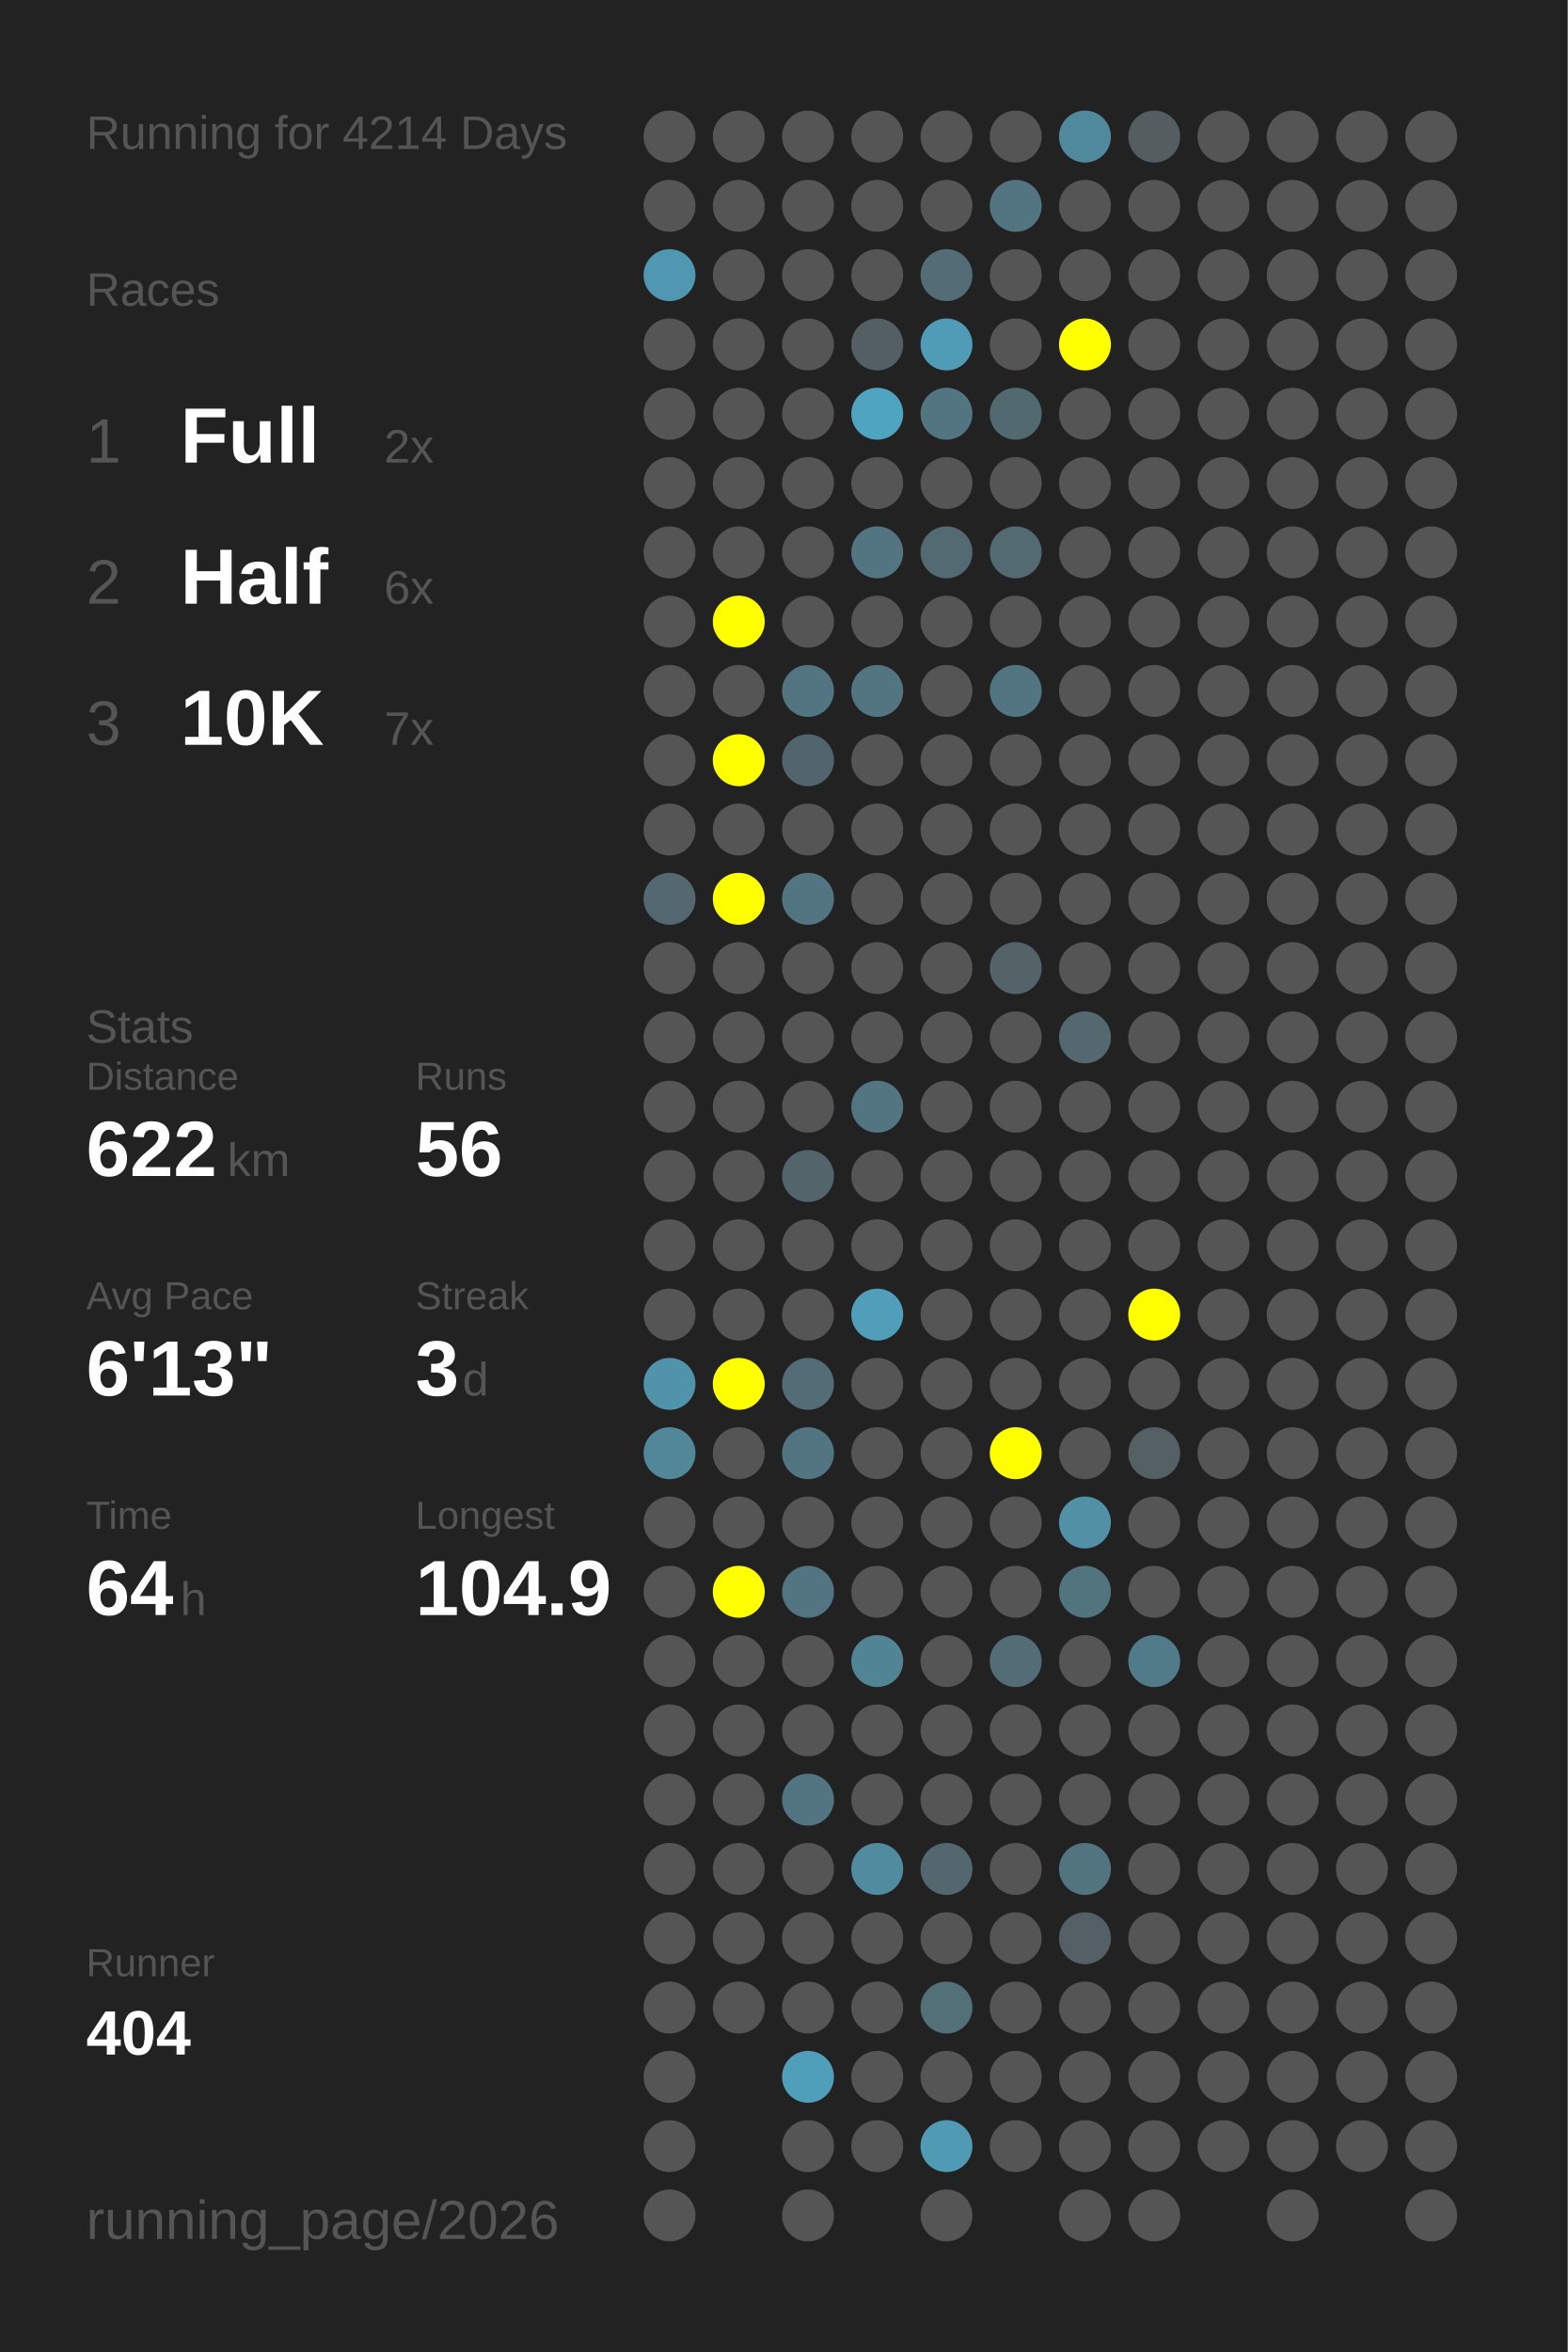
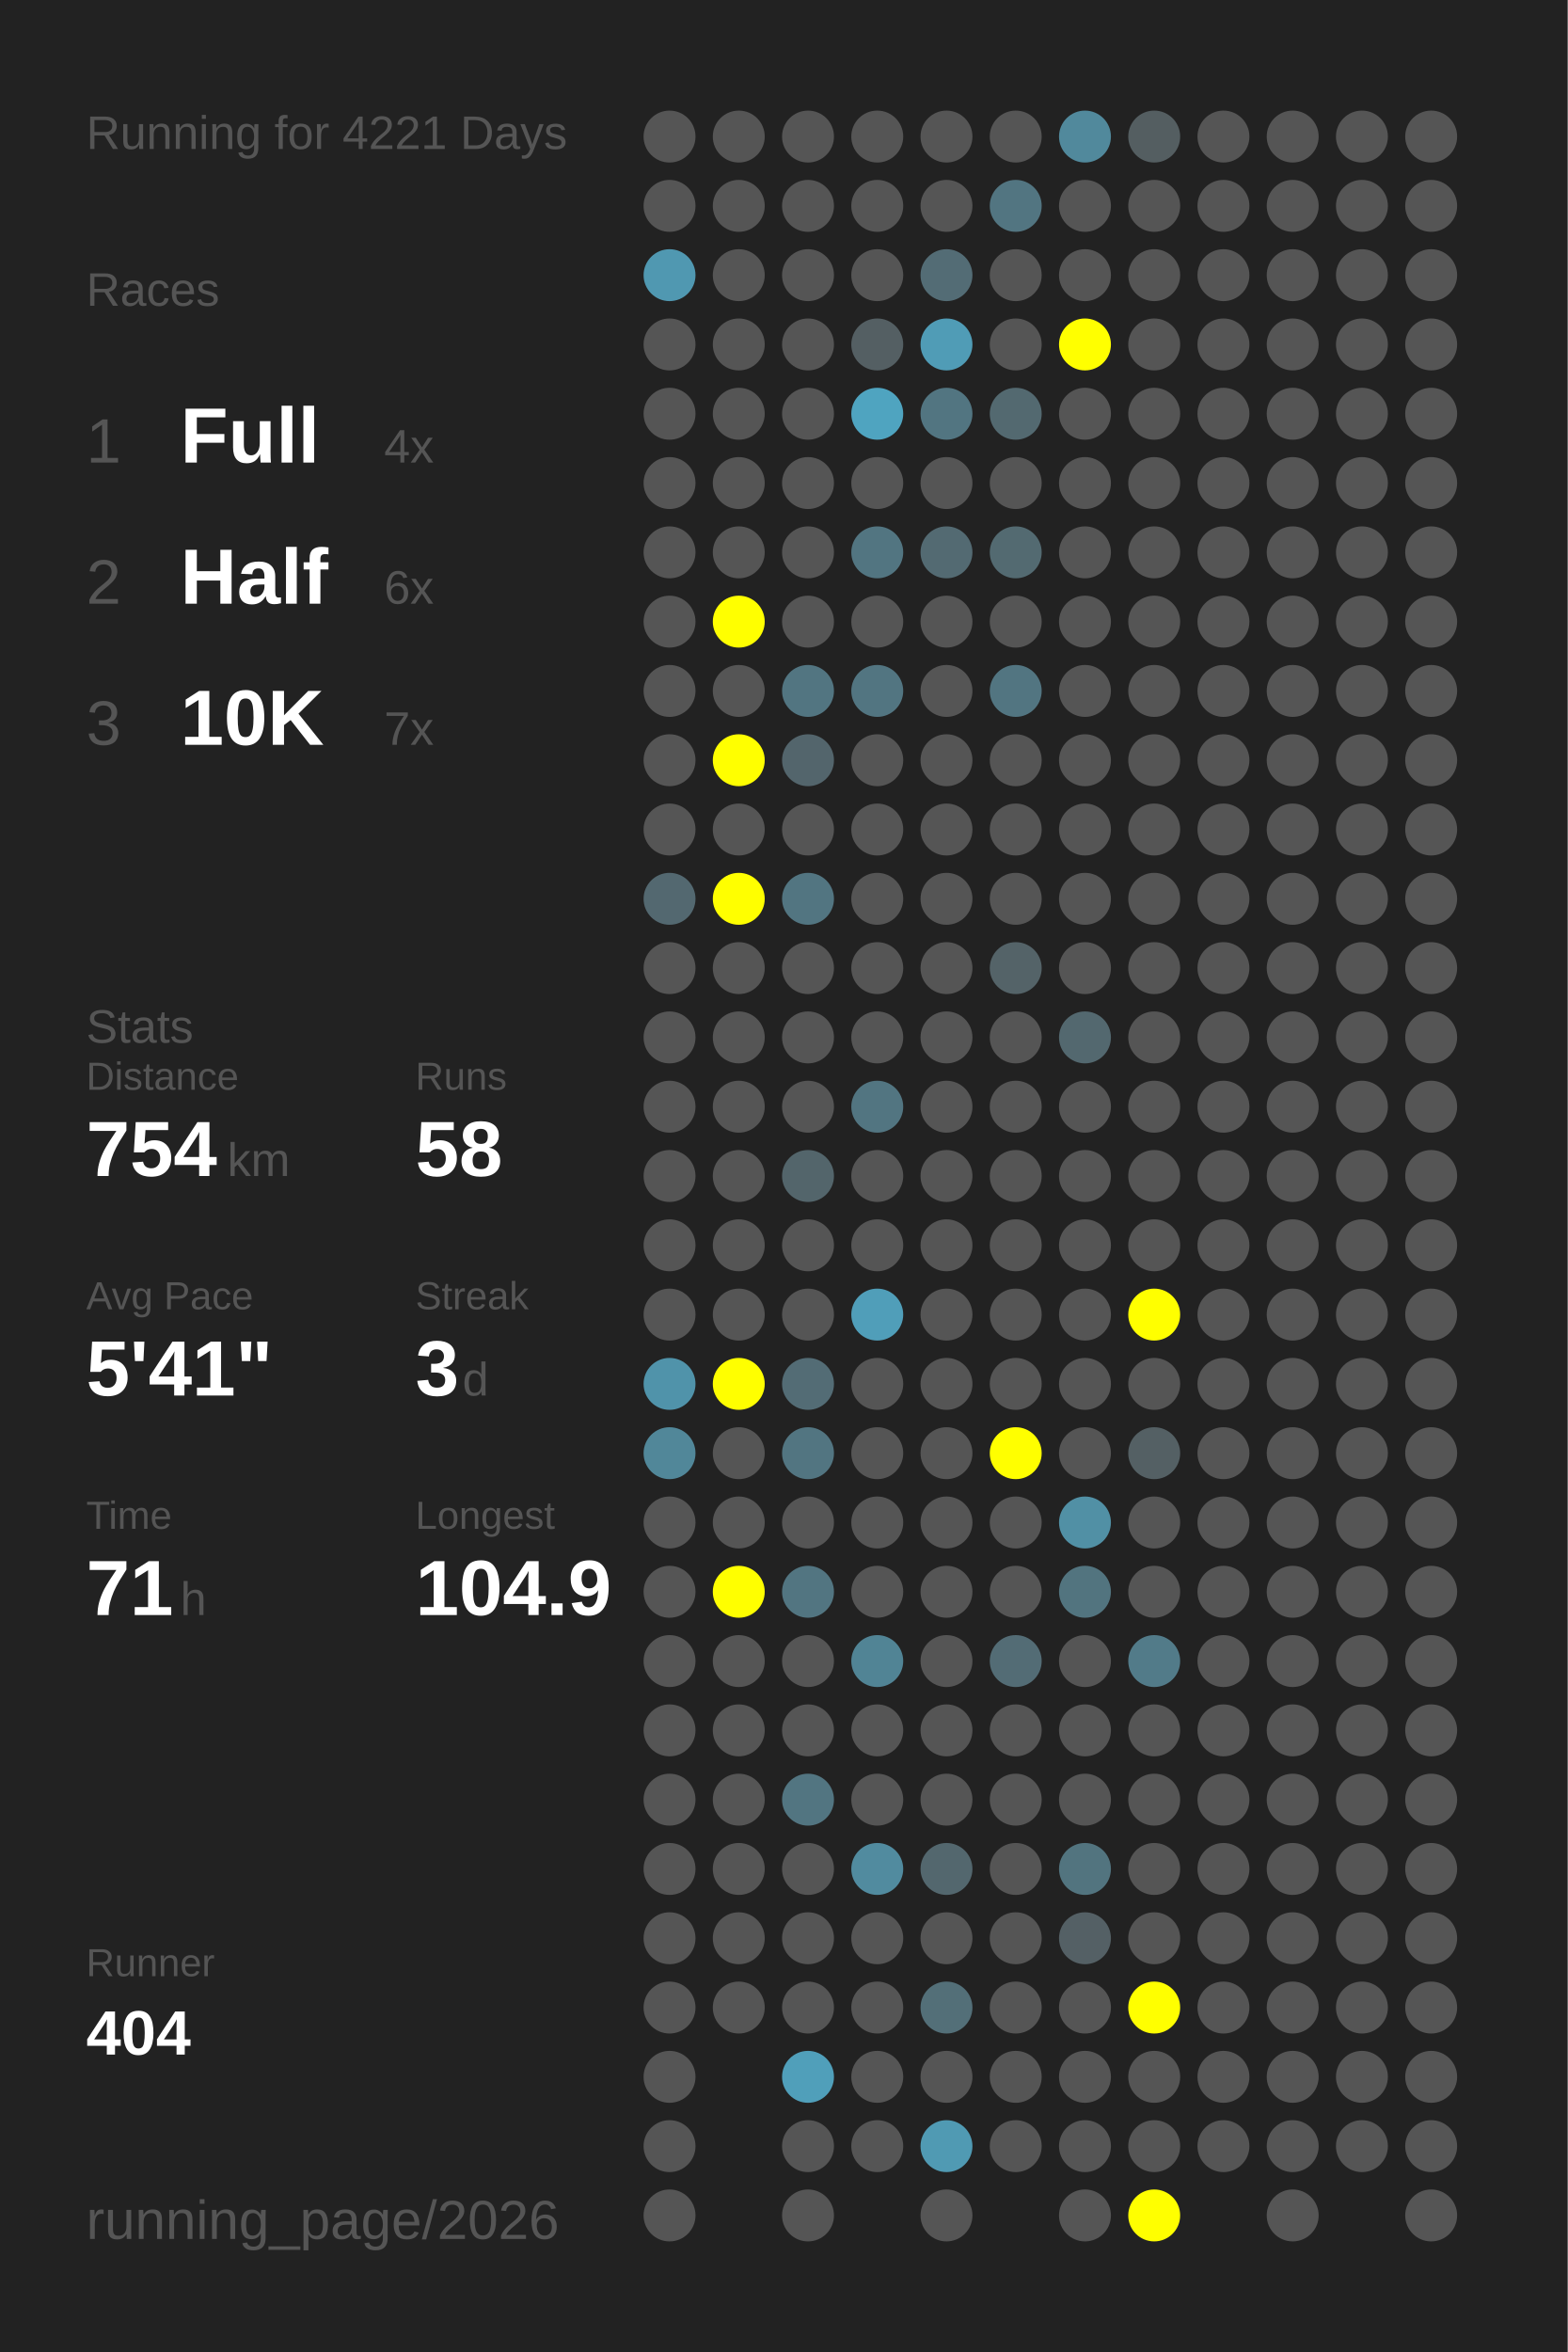
<svg xmlns="http://www.w3.org/2000/svg" baseProfile="full" height="300mm" version="1.1" viewBox="0,0,200,300" width="200mm">
  <defs />
  <rect fill="#222222" height="300" width="200" x="0" y="0" />
-   <text fill="#555555" style="font-size:6px; font-family:Arial;" x="11" y="19">Running for 4214 Days</text>
+   <text fill="#555555" style="font-size:6px; font-family:Arial;" x="11" y="19">Running for 4221 Days</text>
  <text fill="#555555" style="font-size:6px; font-family:Arial;" x="11" y="39">Races</text>
  <text fill="#555555" style="font-size:8px; font-family:Arial;" x="11" y="59">1</text>
  <text fill="#FFFFFF" style="font-size:10px; font-family:Arial; font-weight:bold;" x="23" y="59">Full</text>
-   <text fill="#555555" style="font-size:6px; font-family:Arial;" x="49" y="59">2x</text>
+   <text fill="#555555" style="font-size:6px; font-family:Arial;" x="49" y="59">4x</text>
  <text fill="#555555" style="font-size:8px; font-family:Arial;" x="11" y="77">2</text>
  <text fill="#FFFFFF" style="font-size:10px; font-family:Arial; font-weight:bold;" x="23" y="77">Half</text>
  <text fill="#555555" style="font-size:6px; font-family:Arial;" x="49" y="77">6x</text>
  <text fill="#555555" style="font-size:8px; font-family:Arial;" x="11" y="95">3</text>
  <text fill="#FFFFFF" style="font-size:10px; font-family:Arial; font-weight:bold;" x="23" y="95">10K</text>
  <text fill="#555555" style="font-size:6px; font-family:Arial;" x="49" y="95">7x</text>
  <text fill="#555555" style="font-size:6px; font-family:Arial;" x="11" y="133">Stats</text>
  <text fill="#555555" style="font-size:5px; font-family:Arial;" x="11" y="139">Distance</text>
-   <text fill="#FFFFFF" style="font-size:10px; font-family:Arial; font-weight:bold;" x="11" y="150">622</text>
+   <text fill="#FFFFFF" style="font-size:10px; font-family:Arial; font-weight:bold;" x="11" y="150">754</text>
  <text fill="#555555" style="font-size:6px; font-family:Arial;" x="29" y="150">km</text>
  <text fill="#555555" style="font-size:5px; font-family:Arial;" x="53" y="139">Runs</text>
-   <text fill="#FFFFFF" style="font-size:10px; font-family:Arial; font-weight:bold;" x="53" y="150">56</text>
+   <text fill="#FFFFFF" style="font-size:10px; font-family:Arial; font-weight:bold;" x="53" y="150">58</text>
  <text fill="#555555" style="font-size:5px; font-family:Arial;" x="11" y="167">Avg Pace</text>
-   <text fill="#FFFFFF" style="font-size:10px; font-family:Arial; font-weight:bold;" x="11" y="178">6'13"</text>
+   <text fill="#FFFFFF" style="font-size:10px; font-family:Arial; font-weight:bold;" x="11" y="178">5'41"</text>
  <text fill="#555555" style="font-size:5px; font-family:Arial;" x="53" y="167">Streak</text>
  <text fill="#FFFFFF" style="font-size:10px; font-family:Arial; font-weight:bold;" x="53" y="178">3</text>
  <text fill="#555555" style="font-size:6px; font-family:Arial;" x="59" y="178">d</text>
  <text fill="#555555" style="font-size:5px; font-family:Arial;" x="11" y="195">Time</text>
-   <text fill="#FFFFFF" style="font-size:10px; font-family:Arial; font-weight:bold;" x="11" y="206">64</text>
+   <text fill="#FFFFFF" style="font-size:10px; font-family:Arial; font-weight:bold;" x="11" y="206">71</text>
  <text fill="#555555" style="font-size:6px; font-family:Arial;" x="23" y="206">h</text>
  <text fill="#555555" style="font-size:5px; font-family:Arial;" x="53" y="195">Longest</text>
  <text fill="#FFFFFF" style="font-size:10px; font-family:Arial; font-weight:bold;" x="53" y="206">104.9</text>
  <text fill="#555555" style="font-size:5px; font-family:Arial;" x="11" y="252.065">Runner</text>
  <text fill="#FFFFFF" style="font-size:8px; font-family:Arial; font-weight:bold;" x="11" y="262.065">404</text>
  <text fill="#555555" style="font-size:7px; font-family:Arial;" x="11" y="285.581">running_page/2026</text>
  <circle cx="85.417" cy="17.419" fill="#555555" r="3.312" />
  <circle cx="85.417" cy="26.258" fill="#555555" r="3.312" />
  <circle cx="85.417" cy="35.097" fill="#5098b1" r="3.312" />
  <circle cx="85.417" cy="43.935" fill="#555555" r="3.312" />
  <circle cx="85.417" cy="52.774" fill="#555555" r="3.312" />
  <circle cx="85.417" cy="61.613" fill="#555555" r="3.312" />
  <circle cx="85.417" cy="70.452" fill="#555555" r="3.312" />
  <circle cx="85.417" cy="79.29" fill="#555555" r="3.312" />
  <circle cx="85.417" cy="88.129" fill="#555555" r="3.312" />
  <circle cx="85.417" cy="96.968" fill="#555555" r="3.312" />
  <circle cx="85.417" cy="105.806" fill="#555555" r="3.312" />
  <circle cx="85.417" cy="114.645" fill="#536870" r="3.312" />
  <circle cx="85.417" cy="123.484" fill="#555555" r="3.312" />
  <circle cx="85.417" cy="132.323" fill="#555555" r="3.312" />
  <circle cx="85.417" cy="141.161" fill="#555555" r="3.312" />
  <circle cx="85.417" cy="150" fill="#555555" r="3.312" />
  <circle cx="85.417" cy="158.839" fill="#555555" r="3.312" />
  <circle cx="85.417" cy="167.677" fill="#555555" r="3.312" />
  <circle cx="85.417" cy="176.516" fill="#5093aa" r="3.312" />
  <circle cx="85.417" cy="185.355" fill="#518799" r="3.312" />
  <circle cx="85.417" cy="194.194" fill="#555555" r="3.312" />
  <circle cx="85.417" cy="203.032" fill="#555555" r="3.312" />
  <circle cx="85.417" cy="211.871" fill="#555555" r="3.312" />
  <circle cx="85.417" cy="220.71" fill="#555555" r="3.312" />
  <circle cx="85.417" cy="229.548" fill="#555555" r="3.312" />
  <circle cx="85.417" cy="238.387" fill="#555555" r="3.312" />
  <circle cx="85.417" cy="247.226" fill="#555555" r="3.312" />
  <circle cx="85.417" cy="256.065" fill="#555555" r="3.312" />
  <circle cx="85.417" cy="264.903" fill="#555555" r="3.312" />
  <circle cx="85.417" cy="273.742" fill="#555555" r="3.312" />
  <circle cx="85.417" cy="282.581" fill="#555555" r="3.312" />
  <circle cx="94.25" cy="17.419" fill="#555555" r="3.312" />
  <circle cx="94.25" cy="26.258" fill="#555555" r="3.312" />
  <circle cx="94.25" cy="35.097" fill="#555555" r="3.312" />
  <circle cx="94.25" cy="43.935" fill="#555555" r="3.312" />
  <circle cx="94.25" cy="52.774" fill="#555555" r="3.312" />
  <circle cx="94.25" cy="61.613" fill="#555555" r="3.312" />
  <circle cx="94.25" cy="70.452" fill="#555555" r="3.312" />
  <circle cx="94.25" cy="79.29" fill="#FFFF00" r="3.312" />
  <circle cx="94.25" cy="88.129" fill="#555555" r="3.312" />
  <circle cx="94.25" cy="96.968" fill="#FFFF00" r="3.312" />
  <circle cx="94.25" cy="105.806" fill="#555555" r="3.312" />
  <circle cx="94.25" cy="114.645" fill="#FFFF00" r="3.312" />
  <circle cx="94.25" cy="123.484" fill="#555555" r="3.312" />
  <circle cx="94.25" cy="132.323" fill="#555555" r="3.312" />
  <circle cx="94.25" cy="141.161" fill="#555555" r="3.312" />
  <circle cx="94.25" cy="150" fill="#555555" r="3.312" />
  <circle cx="94.25" cy="158.839" fill="#555555" r="3.312" />
  <circle cx="94.25" cy="167.677" fill="#555555" r="3.312" />
  <circle cx="94.25" cy="176.516" fill="#FFFF00" r="3.312" />
  <circle cx="94.25" cy="185.355" fill="#555555" r="3.312" />
  <circle cx="94.25" cy="194.194" fill="#555555" r="3.312" />
  <circle cx="94.25" cy="203.032" fill="#FFFF00" r="3.312" />
  <circle cx="94.25" cy="211.871" fill="#555555" r="3.312" />
  <circle cx="94.25" cy="220.71" fill="#555555" r="3.312" />
  <circle cx="94.25" cy="229.548" fill="#555555" r="3.312" />
  <circle cx="94.25" cy="238.387" fill="#555555" r="3.312" />
  <circle cx="94.25" cy="247.226" fill="#555555" r="3.312" />
  <circle cx="94.25" cy="256.065" fill="#555555" r="3.312" />
  <circle cx="103.083" cy="17.419" fill="#555555" r="3.312" />
  <circle cx="103.083" cy="26.258" fill="#555555" r="3.312" />
  <circle cx="103.083" cy="35.097" fill="#555555" r="3.312" />
  <circle cx="103.083" cy="43.935" fill="#555555" r="3.312" />
  <circle cx="103.083" cy="52.774" fill="#555555" r="3.312" />
  <circle cx="103.083" cy="61.613" fill="#555555" r="3.312" />
  <circle cx="103.083" cy="70.452" fill="#555555" r="3.312" />
  <circle cx="103.083" cy="79.29" fill="#555555" r="3.312" />
  <circle cx="103.083" cy="88.129" fill="#527581" r="3.312" />
  <circle cx="103.083" cy="96.968" fill="#53656c" r="3.312" />
  <circle cx="103.083" cy="105.806" fill="#555555" r="3.312" />
  <circle cx="103.083" cy="114.645" fill="#527581" r="3.312" />
  <circle cx="103.083" cy="123.484" fill="#555555" r="3.312" />
  <circle cx="103.083" cy="132.323" fill="#555555" r="3.312" />
  <circle cx="103.083" cy="141.161" fill="#555555" r="3.312" />
  <circle cx="103.083" cy="150" fill="#53656b" r="3.312" />
  <circle cx="103.083" cy="158.839" fill="#555555" r="3.312" />
  <circle cx="103.083" cy="167.677" fill="#555555" r="3.312" />
  <circle cx="103.083" cy="176.516" fill="#536c75" r="3.312" />
  <circle cx="103.083" cy="185.355" fill="#527581" r="3.312" />
  <circle cx="103.083" cy="194.194" fill="#555555" r="3.312" />
  <circle cx="103.083" cy="203.032" fill="#527581" r="3.312" />
  <circle cx="103.083" cy="211.871" fill="#555555" r="3.312" />
  <circle cx="103.083" cy="220.71" fill="#555555" r="3.312" />
  <circle cx="103.083" cy="229.548" fill="#527581" r="3.312" />
  <circle cx="103.083" cy="238.387" fill="#555555" r="3.312" />
  <circle cx="103.083" cy="247.226" fill="#555555" r="3.312" />
  <circle cx="103.083" cy="256.065" fill="#555555" r="3.312" />
  <circle cx="103.083" cy="264.903" fill="#509fba" r="3.312" />
  <circle cx="103.083" cy="273.742" fill="#555555" r="3.312" />
  <circle cx="103.083" cy="282.581" fill="#555555" r="3.312" />
  <circle cx="111.917" cy="17.419" fill="#555555" r="3.312" />
  <circle cx="111.917" cy="26.258" fill="#555555" r="3.312" />
  <circle cx="111.917" cy="35.097" fill="#555555" r="3.312" />
  <circle cx="111.917" cy="43.935" fill="#545f63" r="3.312" />
  <circle cx="111.917" cy="52.774" fill="#4fa4c0" r="3.312" />
  <circle cx="111.917" cy="61.613" fill="#555555" r="3.312" />
  <circle cx="111.917" cy="70.452" fill="#527581" r="3.312" />
  <circle cx="111.917" cy="79.29" fill="#555555" r="3.312" />
  <circle cx="111.917" cy="88.129" fill="#527581" r="3.312" />
  <circle cx="111.917" cy="96.968" fill="#555555" r="3.312" />
  <circle cx="111.917" cy="105.806" fill="#555555" r="3.312" />
  <circle cx="111.917" cy="114.645" fill="#555555" r="3.312" />
  <circle cx="111.917" cy="123.484" fill="#555555" r="3.312" />
  <circle cx="111.917" cy="132.323" fill="#555555" r="3.312" />
  <circle cx="111.917" cy="141.161" fill="#527581" r="3.312" />
  <circle cx="111.917" cy="150" fill="#555555" r="3.312" />
  <circle cx="111.917" cy="158.839" fill="#555555" r="3.312" />
  <circle cx="111.917" cy="167.677" fill="#509eb9" r="3.312" />
  <circle cx="111.917" cy="176.516" fill="#555555" r="3.312" />
  <circle cx="111.917" cy="185.355" fill="#555555" r="3.312" />
  <circle cx="111.917" cy="194.194" fill="#555555" r="3.312" />
  <circle cx="111.917" cy="203.032" fill="#555555" r="3.312" />
  <circle cx="111.917" cy="211.871" fill="#518495" r="3.312" />
  <circle cx="111.917" cy="220.71" fill="#555555" r="3.312" />
  <circle cx="111.917" cy="229.548" fill="#555555" r="3.312" />
  <circle cx="111.917" cy="238.387" fill="#518b9f" r="3.312" />
  <circle cx="111.917" cy="247.226" fill="#555555" r="3.312" />
  <circle cx="111.917" cy="256.065" fill="#555555" r="3.312" />
  <circle cx="111.917" cy="264.903" fill="#555555" r="3.312" />
  <circle cx="111.917" cy="273.742" fill="#555555" r="3.312" />
  <circle cx="120.75" cy="17.419" fill="#555555" r="3.312" />
  <circle cx="120.75" cy="26.258" fill="#555555" r="3.312" />
  <circle cx="120.75" cy="35.097" fill="#536c75" r="3.312" />
  <circle cx="120.75" cy="43.935" fill="#509cb6" r="3.312" />
  <circle cx="120.75" cy="52.774" fill="#527581" r="3.312" />
  <circle cx="120.75" cy="61.613" fill="#555555" r="3.312" />
  <circle cx="120.75" cy="70.452" fill="#536a72" r="3.312" />
  <circle cx="120.75" cy="79.29" fill="#555555" r="3.312" />
  <circle cx="120.75" cy="88.129" fill="#555555" r="3.312" />
  <circle cx="120.75" cy="96.968" fill="#555555" r="3.312" />
  <circle cx="120.75" cy="105.806" fill="#555555" r="3.312" />
  <circle cx="120.75" cy="114.645" fill="#555555" r="3.312" />
  <circle cx="120.75" cy="123.484" fill="#555555" r="3.312" />
  <circle cx="120.75" cy="132.323" fill="#555555" r="3.312" />
  <circle cx="120.75" cy="141.161" fill="#555555" r="3.312" />
  <circle cx="120.75" cy="150" fill="#555555" r="3.312" />
  <circle cx="120.75" cy="158.839" fill="#555555" r="3.312" />
  <circle cx="120.75" cy="167.677" fill="#555555" r="3.312" />
  <circle cx="120.75" cy="176.516" fill="#555555" r="3.312" />
  <circle cx="120.75" cy="185.355" fill="#555555" r="3.312" />
  <circle cx="120.75" cy="194.194" fill="#555555" r="3.312" />
  <circle cx="120.75" cy="203.032" fill="#555555" r="3.312" />
  <circle cx="120.75" cy="211.871" fill="#555555" r="3.312" />
  <circle cx="120.75" cy="220.71" fill="#555555" r="3.312" />
  <circle cx="120.75" cy="229.548" fill="#555555" r="3.312" />
  <circle cx="120.75" cy="238.387" fill="#53676e" r="3.312" />
  <circle cx="120.75" cy="247.226" fill="#555555" r="3.312" />
  <circle cx="120.75" cy="256.065" fill="#536f78" r="3.312" />
  <circle cx="120.75" cy="264.903" fill="#555555" r="3.312" />
  <circle cx="120.75" cy="273.742" fill="#509ab3" r="3.312" />
  <circle cx="120.75" cy="282.581" fill="#555555" r="3.312" />
  <circle cx="129.583" cy="17.419" fill="#555555" r="3.312" />
  <circle cx="129.583" cy="26.258" fill="#527581" r="3.312" />
  <circle cx="129.583" cy="35.097" fill="#555555" r="3.312" />
  <circle cx="129.583" cy="43.935" fill="#555555" r="3.312" />
  <circle cx="129.583" cy="52.774" fill="#536970" r="3.312" />
  <circle cx="129.583" cy="61.613" fill="#555555" r="3.312" />
  <circle cx="129.583" cy="70.452" fill="#536a71" r="3.312" />
  <circle cx="129.583" cy="79.29" fill="#555555" r="3.312" />
  <circle cx="129.583" cy="88.129" fill="#527581" r="3.312" />
  <circle cx="129.583" cy="96.968" fill="#555555" r="3.312" />
  <circle cx="129.583" cy="105.806" fill="#555555" r="3.312" />
  <circle cx="129.583" cy="114.645" fill="#555555" r="3.312" />
  <circle cx="129.583" cy="123.484" fill="#546368" r="3.312" />
  <circle cx="129.583" cy="132.323" fill="#555555" r="3.312" />
  <circle cx="129.583" cy="141.161" fill="#555555" r="3.312" />
  <circle cx="129.583" cy="150" fill="#555555" r="3.312" />
  <circle cx="129.583" cy="158.839" fill="#555555" r="3.312" />
  <circle cx="129.583" cy="167.677" fill="#555555" r="3.312" />
  <circle cx="129.583" cy="176.516" fill="#555555" r="3.312" />
  <circle cx="129.583" cy="185.355" fill="#FFFF00" r="3.312" />
  <circle cx="129.583" cy="194.194" fill="#555555" r="3.312" />
  <circle cx="129.583" cy="203.032" fill="#555555" r="3.312" />
  <circle cx="129.583" cy="211.871" fill="#536c75" r="3.312" />
  <circle cx="129.583" cy="220.71" fill="#555555" r="3.312" />
  <circle cx="129.583" cy="229.548" fill="#555555" r="3.312" />
  <circle cx="129.583" cy="238.387" fill="#555555" r="3.312" />
  <circle cx="129.583" cy="247.226" fill="#555555" r="3.312" />
  <circle cx="129.583" cy="256.065" fill="#555555" r="3.312" />
  <circle cx="129.583" cy="264.903" fill="#555555" r="3.312" />
  <circle cx="129.583" cy="273.742" fill="#555555" r="3.312" />
  <circle cx="138.417" cy="17.419" fill="#51899c" r="3.312" />
  <circle cx="138.417" cy="26.258" fill="#555555" r="3.312" />
  <circle cx="138.417" cy="35.097" fill="#555555" r="3.312" />
  <circle cx="138.417" cy="43.935" fill="#FFFF00" r="3.312" />
  <circle cx="138.417" cy="52.774" fill="#555555" r="3.312" />
  <circle cx="138.417" cy="61.613" fill="#555555" r="3.312" />
  <circle cx="138.417" cy="70.452" fill="#555555" r="3.312" />
  <circle cx="138.417" cy="79.29" fill="#555555" r="3.312" />
  <circle cx="138.417" cy="88.129" fill="#555555" r="3.312" />
  <circle cx="138.417" cy="96.968" fill="#555555" r="3.312" />
  <circle cx="138.417" cy="105.806" fill="#555555" r="3.312" />
  <circle cx="138.417" cy="114.645" fill="#555555" r="3.312" />
  <circle cx="138.417" cy="123.484" fill="#555555" r="3.312" />
  <circle cx="138.417" cy="132.323" fill="#53686f" r="3.312" />
  <circle cx="138.417" cy="141.161" fill="#555555" r="3.312" />
  <circle cx="138.417" cy="150" fill="#555555" r="3.312" />
  <circle cx="138.417" cy="158.839" fill="#555555" r="3.312" />
  <circle cx="138.417" cy="167.677" fill="#555555" r="3.312" />
  <circle cx="138.417" cy="176.516" fill="#555555" r="3.312" />
  <circle cx="138.417" cy="185.355" fill="#555555" r="3.312" />
  <circle cx="138.417" cy="194.194" fill="#5190a5" r="3.312" />
  <circle cx="138.417" cy="203.032" fill="#52747f" r="3.312" />
  <circle cx="138.417" cy="211.871" fill="#555555" r="3.312" />
  <circle cx="138.417" cy="220.71" fill="#555555" r="3.312" />
  <circle cx="138.417" cy="229.548" fill="#555555" r="3.312" />
  <circle cx="138.417" cy="238.387" fill="#52747f" r="3.312" />
  <circle cx="138.417" cy="247.226" fill="#546065" r="3.312" />
  <circle cx="138.417" cy="256.065" fill="#555555" r="3.312" />
  <circle cx="138.417" cy="264.903" fill="#555555" r="3.312" />
  <circle cx="138.417" cy="273.742" fill="#555555" r="3.312" />
  <circle cx="138.417" cy="282.581" fill="#555555" r="3.312" />
  <circle cx="147.25" cy="17.419" fill="#545e61" r="3.312" />
  <circle cx="147.25" cy="26.258" fill="#555555" r="3.312" />
  <circle cx="147.25" cy="35.097" fill="#555555" r="3.312" />
  <circle cx="147.25" cy="43.935" fill="#555555" r="3.312" />
  <circle cx="147.25" cy="52.774" fill="#555555" r="3.312" />
  <circle cx="147.25" cy="61.613" fill="#555555" r="3.312" />
  <circle cx="147.25" cy="70.452" fill="#555555" r="3.312" />
  <circle cx="147.25" cy="79.29" fill="#555555" r="3.312" />
  <circle cx="147.25" cy="88.129" fill="#555555" r="3.312" />
  <circle cx="147.25" cy="96.968" fill="#555555" r="3.312" />
  <circle cx="147.25" cy="105.806" fill="#555555" r="3.312" />
  <circle cx="147.25" cy="114.645" fill="#555555" r="3.312" />
  <circle cx="147.25" cy="123.484" fill="#555555" r="3.312" />
  <circle cx="147.25" cy="132.323" fill="#555555" r="3.312" />
  <circle cx="147.25" cy="141.161" fill="#555555" r="3.312" />
  <circle cx="147.25" cy="150" fill="#555555" r="3.312" />
  <circle cx="147.25" cy="158.839" fill="#555555" r="3.312" />
  <circle cx="147.25" cy="167.677" fill="#FFFF00" r="3.312" />
  <circle cx="147.25" cy="176.516" fill="#555555" r="3.312" />
  <circle cx="147.25" cy="185.355" fill="#546064" r="3.312" />
  <circle cx="147.25" cy="194.194" fill="#555555" r="3.312" />
  <circle cx="147.25" cy="203.032" fill="#555555" r="3.312" />
  <circle cx="147.25" cy="211.871" fill="#527b89" r="3.312" />
  <circle cx="147.25" cy="220.71" fill="#555555" r="3.312" />
  <circle cx="147.25" cy="229.548" fill="#555555" r="3.312" />
  <circle cx="147.25" cy="238.387" fill="#555555" r="3.312" />
  <circle cx="147.25" cy="247.226" fill="#555555" r="3.312" />
-   <circle cx="147.25" cy="256.065" fill="#555555" r="3.312" />
+   <circle cx="147.25" cy="256.065" fill="#FFFF00" r="3.312" />
  <circle cx="147.25" cy="264.903" fill="#555555" r="3.312" />
  <circle cx="147.25" cy="273.742" fill="#555555" r="3.312" />
-   <circle cx="147.25" cy="282.581" fill="#555555" r="3.312" />
+   <circle cx="147.25" cy="282.581" fill="#FFFF00" r="3.312" />
  <circle cx="156.083" cy="17.419" fill="#555555" r="3.312" />
  <circle cx="156.083" cy="26.258" fill="#555555" r="3.312" />
  <circle cx="156.083" cy="35.097" fill="#555555" r="3.312" />
  <circle cx="156.083" cy="43.935" fill="#555555" r="3.312" />
  <circle cx="156.083" cy="52.774" fill="#555555" r="3.312" />
  <circle cx="156.083" cy="61.613" fill="#555555" r="3.312" />
  <circle cx="156.083" cy="70.452" fill="#555555" r="3.312" />
  <circle cx="156.083" cy="79.29" fill="#555555" r="3.312" />
  <circle cx="156.083" cy="88.129" fill="#555555" r="3.312" />
  <circle cx="156.083" cy="96.968" fill="#555555" r="3.312" />
  <circle cx="156.083" cy="105.806" fill="#555555" r="3.312" />
  <circle cx="156.083" cy="114.645" fill="#555555" r="3.312" />
  <circle cx="156.083" cy="123.484" fill="#555555" r="3.312" />
  <circle cx="156.083" cy="132.323" fill="#555555" r="3.312" />
  <circle cx="156.083" cy="141.161" fill="#555555" r="3.312" />
  <circle cx="156.083" cy="150" fill="#555555" r="3.312" />
  <circle cx="156.083" cy="158.839" fill="#555555" r="3.312" />
  <circle cx="156.083" cy="167.677" fill="#555555" r="3.312" />
  <circle cx="156.083" cy="176.516" fill="#555555" r="3.312" />
  <circle cx="156.083" cy="185.355" fill="#555555" r="3.312" />
  <circle cx="156.083" cy="194.194" fill="#555555" r="3.312" />
  <circle cx="156.083" cy="203.032" fill="#555555" r="3.312" />
  <circle cx="156.083" cy="211.871" fill="#555555" r="3.312" />
  <circle cx="156.083" cy="220.71" fill="#555555" r="3.312" />
  <circle cx="156.083" cy="229.548" fill="#555555" r="3.312" />
  <circle cx="156.083" cy="238.387" fill="#555555" r="3.312" />
  <circle cx="156.083" cy="247.226" fill="#555555" r="3.312" />
  <circle cx="156.083" cy="256.065" fill="#555555" r="3.312" />
  <circle cx="156.083" cy="264.903" fill="#555555" r="3.312" />
  <circle cx="156.083" cy="273.742" fill="#555555" r="3.312" />
  <circle cx="164.917" cy="17.419" fill="#555555" r="3.312" />
  <circle cx="164.917" cy="26.258" fill="#555555" r="3.312" />
  <circle cx="164.917" cy="35.097" fill="#555555" r="3.312" />
  <circle cx="164.917" cy="43.935" fill="#555555" r="3.312" />
  <circle cx="164.917" cy="52.774" fill="#555555" r="3.312" />
  <circle cx="164.917" cy="61.613" fill="#555555" r="3.312" />
  <circle cx="164.917" cy="70.452" fill="#555555" r="3.312" />
  <circle cx="164.917" cy="79.29" fill="#555555" r="3.312" />
  <circle cx="164.917" cy="88.129" fill="#555555" r="3.312" />
  <circle cx="164.917" cy="96.968" fill="#555555" r="3.312" />
  <circle cx="164.917" cy="105.806" fill="#555555" r="3.312" />
  <circle cx="164.917" cy="114.645" fill="#555555" r="3.312" />
  <circle cx="164.917" cy="123.484" fill="#555555" r="3.312" />
  <circle cx="164.917" cy="132.323" fill="#555555" r="3.312" />
  <circle cx="164.917" cy="141.161" fill="#555555" r="3.312" />
  <circle cx="164.917" cy="150" fill="#555555" r="3.312" />
  <circle cx="164.917" cy="158.839" fill="#555555" r="3.312" />
  <circle cx="164.917" cy="167.677" fill="#555555" r="3.312" />
  <circle cx="164.917" cy="176.516" fill="#555555" r="3.312" />
  <circle cx="164.917" cy="185.355" fill="#555555" r="3.312" />
  <circle cx="164.917" cy="194.194" fill="#555555" r="3.312" />
  <circle cx="164.917" cy="203.032" fill="#555555" r="3.312" />
  <circle cx="164.917" cy="211.871" fill="#555555" r="3.312" />
  <circle cx="164.917" cy="220.71" fill="#555555" r="3.312" />
  <circle cx="164.917" cy="229.548" fill="#555555" r="3.312" />
  <circle cx="164.917" cy="238.387" fill="#555555" r="3.312" />
  <circle cx="164.917" cy="247.226" fill="#555555" r="3.312" />
  <circle cx="164.917" cy="256.065" fill="#555555" r="3.312" />
  <circle cx="164.917" cy="264.903" fill="#555555" r="3.312" />
  <circle cx="164.917" cy="273.742" fill="#555555" r="3.312" />
  <circle cx="164.917" cy="282.581" fill="#555555" r="3.312" />
  <circle cx="173.75" cy="17.419" fill="#555555" r="3.312" />
  <circle cx="173.75" cy="26.258" fill="#555555" r="3.312" />
  <circle cx="173.75" cy="35.097" fill="#555555" r="3.312" />
  <circle cx="173.75" cy="43.935" fill="#555555" r="3.312" />
  <circle cx="173.75" cy="52.774" fill="#555555" r="3.312" />
  <circle cx="173.75" cy="61.613" fill="#555555" r="3.312" />
  <circle cx="173.75" cy="70.452" fill="#555555" r="3.312" />
  <circle cx="173.75" cy="79.29" fill="#555555" r="3.312" />
  <circle cx="173.75" cy="88.129" fill="#555555" r="3.312" />
  <circle cx="173.75" cy="96.968" fill="#555555" r="3.312" />
  <circle cx="173.75" cy="105.806" fill="#555555" r="3.312" />
  <circle cx="173.75" cy="114.645" fill="#555555" r="3.312" />
  <circle cx="173.75" cy="123.484" fill="#555555" r="3.312" />
  <circle cx="173.75" cy="132.323" fill="#555555" r="3.312" />
  <circle cx="173.75" cy="141.161" fill="#555555" r="3.312" />
  <circle cx="173.75" cy="150" fill="#555555" r="3.312" />
  <circle cx="173.75" cy="158.839" fill="#555555" r="3.312" />
  <circle cx="173.75" cy="167.677" fill="#555555" r="3.312" />
  <circle cx="173.75" cy="176.516" fill="#555555" r="3.312" />
  <circle cx="173.75" cy="185.355" fill="#555555" r="3.312" />
  <circle cx="173.75" cy="194.194" fill="#555555" r="3.312" />
  <circle cx="173.75" cy="203.032" fill="#555555" r="3.312" />
  <circle cx="173.75" cy="211.871" fill="#555555" r="3.312" />
  <circle cx="173.75" cy="220.71" fill="#555555" r="3.312" />
  <circle cx="173.75" cy="229.548" fill="#555555" r="3.312" />
  <circle cx="173.75" cy="238.387" fill="#555555" r="3.312" />
  <circle cx="173.75" cy="247.226" fill="#555555" r="3.312" />
  <circle cx="173.75" cy="256.065" fill="#555555" r="3.312" />
  <circle cx="173.75" cy="264.903" fill="#555555" r="3.312" />
  <circle cx="173.75" cy="273.742" fill="#555555" r="3.312" />
  <circle cx="182.583" cy="17.419" fill="#555555" r="3.312" />
  <circle cx="182.583" cy="26.258" fill="#555555" r="3.312" />
  <circle cx="182.583" cy="35.097" fill="#555555" r="3.312" />
  <circle cx="182.583" cy="43.935" fill="#555555" r="3.312" />
  <circle cx="182.583" cy="52.774" fill="#555555" r="3.312" />
  <circle cx="182.583" cy="61.613" fill="#555555" r="3.312" />
  <circle cx="182.583" cy="70.452" fill="#555555" r="3.312" />
  <circle cx="182.583" cy="79.29" fill="#555555" r="3.312" />
  <circle cx="182.583" cy="88.129" fill="#555555" r="3.312" />
  <circle cx="182.583" cy="96.968" fill="#555555" r="3.312" />
  <circle cx="182.583" cy="105.806" fill="#555555" r="3.312" />
  <circle cx="182.583" cy="114.645" fill="#555555" r="3.312" />
  <circle cx="182.583" cy="123.484" fill="#555555" r="3.312" />
  <circle cx="182.583" cy="132.323" fill="#555555" r="3.312" />
  <circle cx="182.583" cy="141.161" fill="#555555" r="3.312" />
  <circle cx="182.583" cy="150" fill="#555555" r="3.312" />
  <circle cx="182.583" cy="158.839" fill="#555555" r="3.312" />
  <circle cx="182.583" cy="167.677" fill="#555555" r="3.312" />
  <circle cx="182.583" cy="176.516" fill="#555555" r="3.312" />
  <circle cx="182.583" cy="185.355" fill="#555555" r="3.312" />
  <circle cx="182.583" cy="194.194" fill="#555555" r="3.312" />
  <circle cx="182.583" cy="203.032" fill="#555555" r="3.312" />
  <circle cx="182.583" cy="211.871" fill="#555555" r="3.312" />
  <circle cx="182.583" cy="220.71" fill="#555555" r="3.312" />
  <circle cx="182.583" cy="229.548" fill="#555555" r="3.312" />
  <circle cx="182.583" cy="238.387" fill="#555555" r="3.312" />
  <circle cx="182.583" cy="247.226" fill="#555555" r="3.312" />
  <circle cx="182.583" cy="256.065" fill="#555555" r="3.312" />
  <circle cx="182.583" cy="264.903" fill="#555555" r="3.312" />
  <circle cx="182.583" cy="273.742" fill="#555555" r="3.312" />
  <circle cx="182.583" cy="282.581" fill="#555555" r="3.312" />
</svg>
